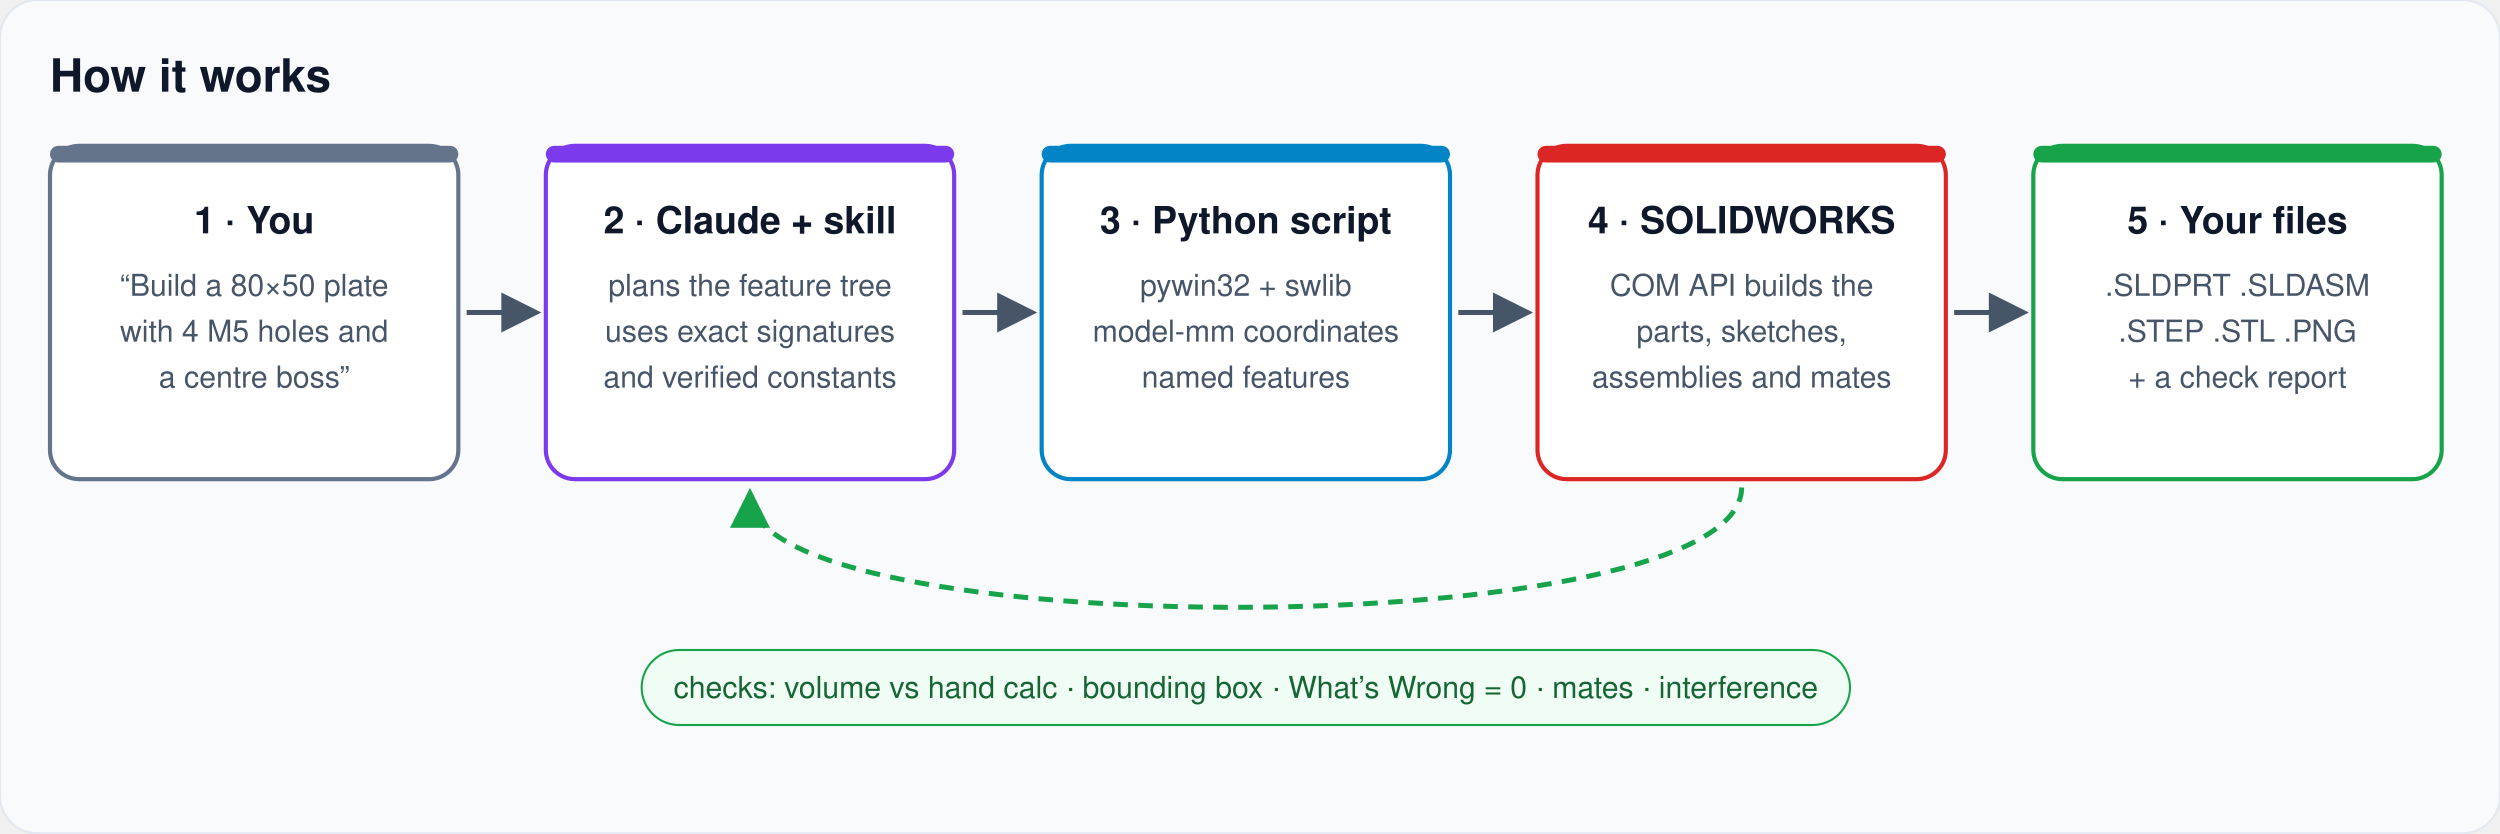
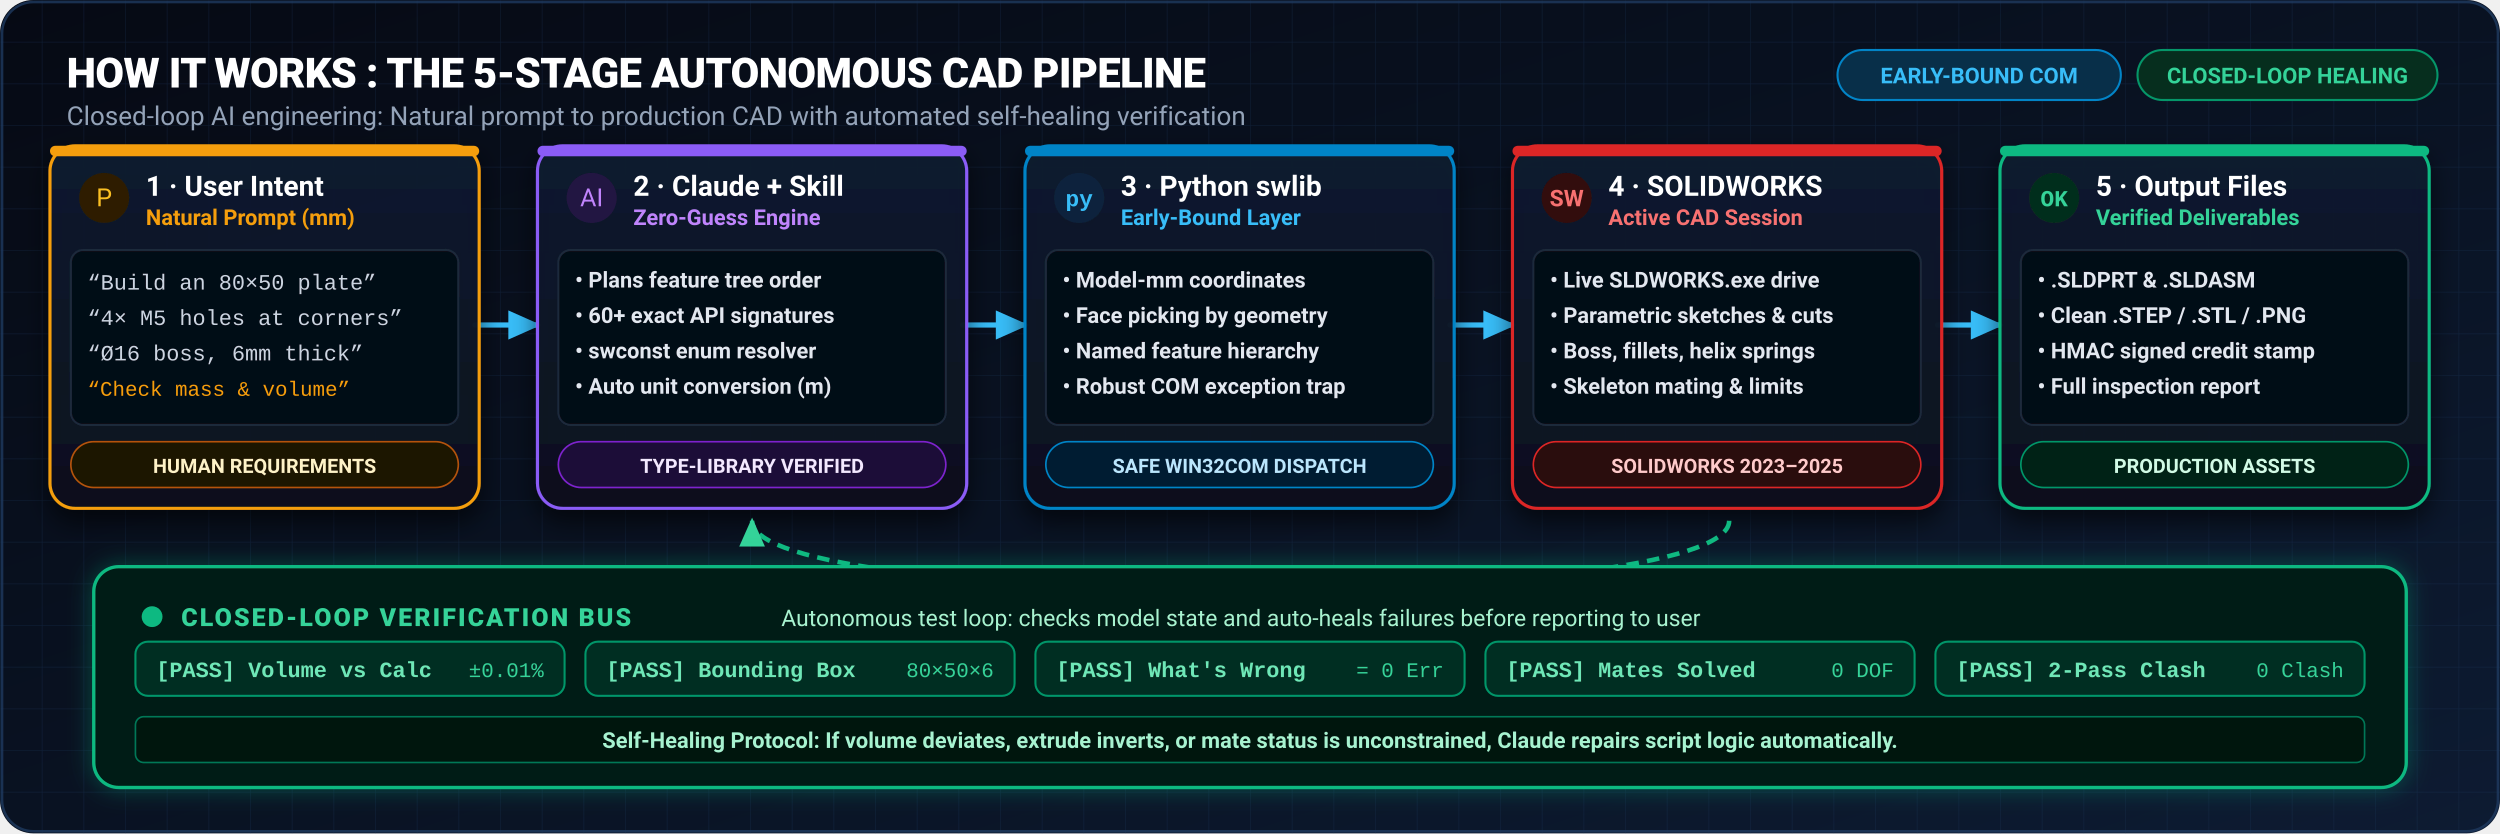
- <svg xmlns="http://www.w3.org/2000/svg" width="1200" height="400" viewBox="0 0 1200 400" role="img" aria-label="How the skill works">
+ <svg xmlns="http://www.w3.org/2000/svg" width="1200" height="400" viewBox="0 0 1200 400" role="img" aria-label="How the SOLIDWORKS API Skill Works">
  <defs>
-     <marker id="arr" viewBox="0 0 10 10" refX="5" refY="5" markerWidth="7" markerHeight="7" orient="auto-start-reverse">
-       <path d="M0,1 L9,5 L0,9 z" fill="#fbbf24" />
+     <linearGradient id="h_bg" x1="0%" y1="0%" x2="100%" y2="100%">
+       <stop offset="0%" stop-color="#060a14" />
+       <stop offset="50%" stop-color="#091222" />
+       <stop offset="100%" stop-color="#0d1b32" />
+     </linearGradient>
+     <linearGradient id="h_cardGrad" x1="0%" y1="0%" x2="0%" y2="100%">
+       <stop offset="0%" stop-color="#0d1b30" stop-opacity="0.95" />
+       <stop offset="100%" stop-color="#08101d" stop-opacity="0.98" />
+     </linearGradient>
+     <pattern id="h_grid" width="20" height="20" patternUnits="userSpaceOnUse">
+       <path d="M 20 0 L 0 0 0 20" fill="none" stroke="#1e3a5f" stroke-width="0.5" stroke-opacity="0.4" />
+     </pattern>
+     <filter id="h_shadow" x="-10%" y="-10%" width="120%" height="130%">
+       <feDropShadow dx="0" dy="6" stdDeviation="6" flood-color="#000000" flood-opacity="0.6" />
+     </filter>
+     <filter id="h_glowGreen" x="-20%" y="-20%" width="140%" height="140%">
+       <feDropShadow dx="0" dy="0" stdDeviation="6" flood-color="#10b981" flood-opacity="0.35" />
+     </filter>
+     <marker id="h_flow" viewBox="0 0 10 10" refX="8" refY="5" markerWidth="7" markerHeight="7" orient="auto-start-reverse">
+       <path d="M 0 1 L 9 5 L 0 9 z" fill="#38bdf8" />
    </marker>
-     <linearGradient id="bg" x1="0" y1="0" x2="1" y2="1">
-       <stop offset="0" stop-color="#0b1220" />
-       <stop offset="1" stop-color="#0d2741" />
-     </linearGradient>
-     <pattern id="grid" width="24" height="24" patternUnits="userSpaceOnUse">
-       <path d="M24 0 L0 0 0 24" fill="none" stroke="#1d3a57" stroke-width="0.6" />
-     </pattern>
-     <marker id="flow" viewBox="0 0 10 10" refX="8" refY="5" markerWidth="8" markerHeight="8" orient="auto-start-reverse">
-       <path d="M0,0 L10,5 L0,10 z" fill="#475569" />
-     </marker>
-     <marker id="flowg" viewBox="0 0 10 10" refX="8" refY="5" markerWidth="8" markerHeight="8" orient="auto-start-reverse">
-       <path d="M0,0 L10,5 L0,10 z" fill="#16a34a" />
+     <marker id="h_loopArr" viewBox="0 0 10 10" refX="8" refY="5" markerWidth="7" markerHeight="7" orient="auto-start-reverse">
+       <path d="M 0 1 L 9 5 L 0 9 z" fill="#34d399" />
    </marker>
  </defs>
-   <rect width="1200" height="400" rx="18" fill="#f8fafc" stroke="#e2e8f0" />
-   <text x="24" y="44" fill="#0f172a" font-family="Segoe UI, Helvetica Neue, Helvetica, Arial, sans-serif" font-size="22" font-weight="700">How it works</text>
-   <line x1="224" y1="150.0" x2="256" y2="150.0" stroke="#475569" stroke-width="2.4" marker-end="url(#flow)" />
-   <line x1="462" y1="150.0" x2="494" y2="150.0" stroke="#475569" stroke-width="2.4" marker-end="url(#flow)" />
-   <line x1="700" y1="150.0" x2="732" y2="150.0" stroke="#475569" stroke-width="2.4" marker-end="url(#flow)" />
-   <line x1="938" y1="150.0" x2="970" y2="150.0" stroke="#475569" stroke-width="2.4" marker-end="url(#flow)" />
-   <rect x="24" y="70" width="196" height="160" rx="14" fill="#ffffff" stroke="#64748b" stroke-width="2" />
-   <rect x="24" y="70" width="196" height="8" rx="4" fill="#64748b" />
-   <text x="122.0" y="112" fill="#0f172a" font-family="Segoe UI, Helvetica Neue, Helvetica, Arial, sans-serif" font-size="18" font-weight="700" text-anchor="middle">1 · You</text>
-   <text x="122.0" y="142" fill="#475569" font-family="Segoe UI, Helvetica Neue, Helvetica, Arial, sans-serif" font-size="14.5" text-anchor="middle">“Build a 80×50 plate</text>
-   <text x="122.0" y="164" fill="#475569" font-family="Segoe UI, Helvetica Neue, Helvetica, Arial, sans-serif" font-size="14.5" text-anchor="middle">with 4 M5 holes and</text>
-   <text x="122.0" y="186" fill="#475569" font-family="Segoe UI, Helvetica Neue, Helvetica, Arial, sans-serif" font-size="14.5" text-anchor="middle">a centre boss”</text>
-   <rect x="262" y="70" width="196" height="160" rx="14" fill="#ffffff" stroke="#7c3aed" stroke-width="2" />
-   <rect x="262" y="70" width="196" height="8" rx="4" fill="#7c3aed" />
-   <text x="360.0" y="112" fill="#0f172a" font-family="Segoe UI, Helvetica Neue, Helvetica, Arial, sans-serif" font-size="18" font-weight="700" text-anchor="middle">2 · Claude + skill</text>
-   <text x="360.0" y="142" fill="#475569" font-family="Segoe UI, Helvetica Neue, Helvetica, Arial, sans-serif" font-size="14.5" text-anchor="middle">plans the feature tree</text>
-   <text x="360.0" y="164" fill="#475569" font-family="Segoe UI, Helvetica Neue, Helvetica, Arial, sans-serif" font-size="14.5" text-anchor="middle">uses exact signatures</text>
-   <text x="360.0" y="186" fill="#475569" font-family="Segoe UI, Helvetica Neue, Helvetica, Arial, sans-serif" font-size="14.5" text-anchor="middle">and verified constants</text>
-   <rect x="500" y="70" width="196" height="160" rx="14" fill="#ffffff" stroke="#0284c7" stroke-width="2" />
-   <rect x="500" y="70" width="196" height="8" rx="4" fill="#0284c7" />
-   <text x="598.0" y="112" fill="#0f172a" font-family="Segoe UI, Helvetica Neue, Helvetica, Arial, sans-serif" font-size="18" font-weight="700" text-anchor="middle">3 · Python script</text>
-   <text x="598.0" y="142" fill="#475569" font-family="Segoe UI, Helvetica Neue, Helvetica, Arial, sans-serif" font-size="14.5" text-anchor="middle">pywin32 + swlib</text>
-   <text x="598.0" y="164" fill="#475569" font-family="Segoe UI, Helvetica Neue, Helvetica, Arial, sans-serif" font-size="14.5" text-anchor="middle">model-mm coordinates</text>
-   <text x="598.0" y="186" fill="#475569" font-family="Segoe UI, Helvetica Neue, Helvetica, Arial, sans-serif" font-size="14.5" text-anchor="middle">named features</text>
-   <rect x="738" y="70" width="196" height="160" rx="14" fill="#ffffff" stroke="#dc2626" stroke-width="2" />
-   <rect x="738" y="70" width="196" height="8" rx="4" fill="#dc2626" />
-   <text x="836.0" y="112" fill="#0f172a" font-family="Segoe UI, Helvetica Neue, Helvetica, Arial, sans-serif" font-size="18" font-weight="700" text-anchor="middle">4 · SOLIDWORKS</text>
-   <text x="836.0" y="142" fill="#475569" font-family="Segoe UI, Helvetica Neue, Helvetica, Arial, sans-serif" font-size="14.5" text-anchor="middle">COM API builds the</text>
-   <text x="836.0" y="164" fill="#475569" font-family="Segoe UI, Helvetica Neue, Helvetica, Arial, sans-serif" font-size="14.5" text-anchor="middle">parts, sketches,</text>
-   <text x="836.0" y="186" fill="#475569" font-family="Segoe UI, Helvetica Neue, Helvetica, Arial, sans-serif" font-size="14.5" text-anchor="middle">assemblies and mates</text>
-   <rect x="976" y="70" width="196" height="160" rx="14" fill="#ffffff" stroke="#16a34a" stroke-width="2" />
-   <rect x="976" y="70" width="196" height="8" rx="4" fill="#16a34a" />
-   <text x="1074.0" y="112" fill="#0f172a" font-family="Segoe UI, Helvetica Neue, Helvetica, Arial, sans-serif" font-size="18" font-weight="700" text-anchor="middle">5 · Your files</text>
-   <text x="1074.0" y="142" fill="#475569" font-family="Segoe UI, Helvetica Neue, Helvetica, Arial, sans-serif" font-size="14.5" text-anchor="middle">.SLDPRT  .SLDASM</text>
-   <text x="1074.0" y="164" fill="#475569" font-family="Segoe UI, Helvetica Neue, Helvetica, Arial, sans-serif" font-size="14.5" text-anchor="middle">.STEP  .STL  .PNG</text>
-   <text x="1074.0" y="186" fill="#475569" font-family="Segoe UI, Helvetica Neue, Helvetica, Arial, sans-serif" font-size="14.5" text-anchor="middle">+ a check report</text>
-   <path d="M836.0,234 C836.0,310 360.0,310 360.0,238" fill="none" stroke="#16a34a" stroke-width="2.4" stroke-dasharray="7 5" marker-end="url(#flowg)" />
-   <rect x="308.0" y="312" width="580" height="36" rx="18" fill="#f0fdf4" stroke="#16a34a" />
-   <text x="598.0" y="335" fill="#166534" font-family="Segoe UI, Helvetica Neue, Helvetica, Arial, sans-serif" font-size="14.5" text-anchor="middle">checks: volume vs hand calc · bounding box · What’s Wrong = 0 · mates · interference</text>
+   <style>
+     .mono { font-family: "Cascadia Code", "SF Mono", Consolas, "Liberation Mono", Menlo, monospace; }
+     .sans { font-family: -apple-system, BlinkMacSystemFont, "Segoe UI", Roboto, Helvetica, Arial, sans-serif; }
+   </style>
+   <rect width="1200" height="400" rx="16" fill="url(#h_bg)" />
+   <rect width="1200" height="400" rx="16" fill="url(#h_grid)" />
+   <rect width="1198" height="398" x="1" y="1" rx="15" fill="none" stroke="#1e3a5f" stroke-width="1.2" stroke-opacity="0.8" />
+   <g transform="translate(32, 18)">
+     <text x="0" y="24" class="sans" font-size="20" font-weight="800" fill="#ffffff" letter-spacing="-0.3">HOW IT WORKS : THE 5-STAGE AUTONOMOUS CAD PIPELINE</text>
+     <text x="0" y="42" class="sans" font-size="12.5" fill="#94a3b8">Closed-loop AI engineering: Natural prompt to production CAD with automated self-healing verification</text>
+     <g transform="translate(850, 6)">
+       <rect width="136" height="24" rx="12" fill="#082f49" stroke="#0284c7" stroke-width="1" />
+       <text x="68" y="16" class="sans" font-size="10.5" font-weight="700" fill="#38bdf8" text-anchor="middle">EARLY-BOUND COM</text>
+       <rect x="144" y="0" width="144" height="24" rx="12" fill="#062e1e" stroke="#059669" stroke-width="1" />
+       <text x="216" y="16" class="sans" font-size="10.5" font-weight="700" fill="#34d399" text-anchor="middle">CLOSED-LOOP HEALING</text>
+     </g>
+   </g>
+   <g stroke="#38bdf8" stroke-width="2.5" fill="none" stroke-linecap="round">
+     <line x1="228" y1="156" x2="258" y2="156" marker-end="url(#h_flow)" />
+     <line x1="462" y1="156" x2="492" y2="156" marker-end="url(#h_flow)" />
+     <line x1="696" y1="156" x2="726" y2="156" marker-end="url(#h_flow)" />
+     <line x1="930" y1="156" x2="960" y2="156" marker-end="url(#h_flow)" />
+   </g>
+   <g transform="translate(24, 70)" filter="url(#h_shadow)">
+     <rect width="206" height="174" rx="12" fill="url(#h_cardGrad)" stroke="#f59e0b" stroke-width="1.5" />
+     <rect width="206" height="5" rx="2.5" fill="#f59e0b" />
+     <circle cx="26" cy="25" r="12" fill="#2d1c03" />
+     <text x="26" y="29" class="sans" font-size="12" fill="#fbbf24" text-anchor="middle">P</text>
+     <text x="46" y="24" class="sans" font-size="13.5" font-weight="700" fill="#ffffff">1 · User Intent</text>
+     <text x="46" y="38" class="sans" font-size="10.5" fill="#f59e0b" font-weight="600">Natural Prompt (mm)</text>
+     <rect x="10" y="50" width="186" height="84" rx="6" fill="#050a14" stroke="#1e293b" stroke-width="1" />
+     <text x="18" y="69" class="mono" font-size="10.5" fill="#cbd5e1">“Build an 80×50 plate”</text>
+     <text x="18" y="86" class="mono" font-size="10.5" fill="#cbd5e1">“4× M5 holes at corners”</text>
+     <text x="18" y="103" class="mono" font-size="10.5" fill="#cbd5e1">“Ø16 boss, 6mm thick”</text>
+     <text x="18" y="120" class="mono" font-size="10" fill="#f59e0b">“Check mass &amp; volume”</text>
+     <rect x="10" y="142" width="186" height="22" rx="11" fill="#1f1402" stroke="#b45309" stroke-width="0.8" />
+     <text x="103" y="157" class="sans" font-size="9.5" font-weight="700" fill="#fef3c7" text-anchor="middle">HUMAN REQUIREMENTS</text>
+   </g>
+   <g transform="translate(258, 70)" filter="url(#h_shadow)">
+     <rect width="206" height="174" rx="12" fill="url(#h_cardGrad)" stroke="#8b5cf6" stroke-width="1.5" />
+     <rect width="206" height="5" rx="2.5" fill="#8b5cf6" />
+     <circle cx="26" cy="25" r="12" fill="#241442" />
+     <text x="26" y="29" class="sans" font-size="12" fill="#c084fc" text-anchor="middle">AI</text>
+     <text x="46" y="24" class="sans" font-size="13.5" font-weight="700" fill="#ffffff">2 · Claude + Skill</text>
+     <text x="46" y="38" class="sans" font-size="10.5" fill="#c084fc" font-weight="600">Zero-Guess Engine</text>
+     <rect x="10" y="50" width="186" height="84" rx="6" fill="#050a14" stroke="#1e293b" stroke-width="1" />
+     <text x="18" y="68" class="sans" font-size="10.5" font-weight="600" fill="#e2e8f0">• Plans feature tree order</text>
+     <text x="18" y="85" class="sans" font-size="10.5" font-weight="600" fill="#e2e8f0">• 60+ exact API signatures</text>
+     <text x="18" y="102" class="sans" font-size="10.5" font-weight="600" fill="#e2e8f0">• swconst enum resolver</text>
+     <text x="18" y="119" class="sans" font-size="10.5" font-weight="600" fill="#e2e8f0">• Auto unit conversion (m)</text>
+     <rect x="10" y="142" width="186" height="22" rx="11" fill="#1e1038" stroke="#7e22ce" stroke-width="0.8" />
+     <text x="103" y="157" class="sans" font-size="9.5" font-weight="700" fill="#f3e8ff" text-anchor="middle">TYPE-LIBRARY VERIFIED</text>
+   </g>
+   <g transform="translate(492, 70)" filter="url(#h_shadow)">
+     <rect width="206" height="174" rx="12" fill="url(#h_cardGrad)" stroke="#0284c7" stroke-width="1.5" />
+     <rect width="206" height="5" rx="2.5" fill="#0284c7" />
+     <circle cx="26" cy="25" r="12" fill="#0c233c" />
+     <text x="26" y="29" class="mono" font-size="11" font-weight="700" fill="#38bdf8" text-anchor="middle">py</text>
+     <text x="46" y="24" class="sans" font-size="13.5" font-weight="700" fill="#ffffff">3 · Python swlib</text>
+     <text x="46" y="38" class="sans" font-size="10.5" fill="#38bdf8" font-weight="600">Early-Bound Layer</text>
+     <rect x="10" y="50" width="186" height="84" rx="6" fill="#050a14" stroke="#1e293b" stroke-width="1" />
+     <text x="18" y="68" class="sans" font-size="10.5" font-weight="600" fill="#e2e8f0">• Model-mm coordinates</text>
+     <text x="18" y="85" class="sans" font-size="10.5" font-weight="600" fill="#e2e8f0">• Face picking by geometry</text>
+     <text x="18" y="102" class="sans" font-size="10.5" font-weight="600" fill="#e2e8f0">• Named feature hierarchy</text>
+     <text x="18" y="119" class="sans" font-size="10.5" font-weight="600" fill="#e2e8f0">• Robust COM exception trap</text>
+     <rect x="10" y="142" width="186" height="22" rx="11" fill="#061c33" stroke="#0284c7" stroke-width="0.8" />
+     <text x="103" y="157" class="sans" font-size="9.5" font-weight="700" fill="#bae6fd" text-anchor="middle">SAFE WIN32COM DISPATCH</text>
+   </g>
+   <g transform="translate(726, 70)" filter="url(#h_shadow)">
+     <rect width="206" height="174" rx="12" fill="url(#h_cardGrad)" stroke="#dc2626" stroke-width="1.5" />
+     <rect width="206" height="5" rx="2.5" fill="#dc2626" />
+     <circle cx="26" cy="25" r="12" fill="#330d0d" />
+     <text x="26" y="29" class="sans" font-size="11" font-weight="700" fill="#f87171" text-anchor="middle">SW</text>
+     <text x="46" y="24" class="sans" font-size="13.5" font-weight="700" fill="#ffffff">4 · SOLIDWORKS</text>
+     <text x="46" y="38" class="sans" font-size="10.5" fill="#f87171" font-weight="600">Active CAD Session</text>
+     <rect x="10" y="50" width="186" height="84" rx="6" fill="#050a14" stroke="#1e293b" stroke-width="1" />
+     <text x="18" y="68" class="sans" font-size="10.5" font-weight="600" fill="#e2e8f0">• Live SLDWORKS.exe drive</text>
+     <text x="18" y="85" class="sans" font-size="10.5" font-weight="600" fill="#e2e8f0">• Parametric sketches &amp; cuts</text>
+     <text x="18" y="102" class="sans" font-size="10.5" font-weight="600" fill="#e2e8f0">• Boss, fillets, helix springs</text>
+     <text x="18" y="119" class="sans" font-size="10.5" font-weight="600" fill="#e2e8f0">• Skeleton mating &amp; limits</text>
+     <rect x="10" y="142" width="186" height="22" rx="11" fill="#2a0808" stroke="#dc2626" stroke-width="0.8" />
+     <text x="103" y="157" class="sans" font-size="9.5" font-weight="700" fill="#fecaca" text-anchor="middle">SOLIDWORKS 2023–2025</text>
+   </g>
+   <g transform="translate(960, 70)" filter="url(#h_shadow)">
+     <rect width="206" height="174" rx="12" fill="url(#h_cardGrad)" stroke="#10b981" stroke-width="1.5" />
+     <rect width="206" height="5" rx="2.5" fill="#10b981" />
+     <circle cx="26" cy="25" r="12" fill="#062e1e" />
+     <text x="26" y="29" class="mono" font-size="11" font-weight="700" fill="#34d399" text-anchor="middle">OK</text>
+     <text x="46" y="24" class="sans" font-size="13.5" font-weight="700" fill="#ffffff">5 · Output Files</text>
+     <text x="46" y="38" class="sans" font-size="10.5" fill="#34d399" font-weight="600">Verified Deliverables</text>
+     <rect x="10" y="50" width="186" height="84" rx="6" fill="#050a14" stroke="#1e293b" stroke-width="1" />
+     <text x="18" y="68" class="sans" font-size="10.5" font-weight="600" fill="#e2e8f0">• .SLDPRT &amp; .SLDASM</text>
+     <text x="18" y="85" class="sans" font-size="10.5" font-weight="600" fill="#e2e8f0">• Clean .STEP / .STL / .PNG</text>
+     <text x="18" y="102" class="sans" font-size="10.5" font-weight="600" fill="#e2e8f0">• HMAC signed credit stamp</text>
+     <text x="18" y="119" class="sans" font-size="10.5" font-weight="600" fill="#e2e8f0">• Full inspection report</text>
+     <rect x="10" y="142" width="186" height="22" rx="11" fill="#032014" stroke="#059669" stroke-width="0.8" />
+     <text x="103" y="157" class="sans" font-size="9.5" font-weight="700" fill="#d1fae5" text-anchor="middle">PRODUCTION ASSETS</text>
+   </g>
+   <g transform="translate(0, 258)">
+     <path d="M 830, -8 C 830, 36 361, 36 361, -8" fill="none" stroke="#10b981" stroke-width="2.2" stroke-dasharray="6 4" marker-end="url(#h_loopArr)" />
+     <g transform="translate(45, 14)" filter="url(#h_glowGreen)">
+       <rect width="1110" height="106" rx="12" fill="#041a14" stroke="#10b981" stroke-width="1.6" />
+       <g transform="translate(20, 16)">
+         <circle cx="8" cy="8" r="5" fill="#10b981">
+           <animate attributeName="opacity" values="1;0.3;1" dur="1.5s" repeatCount="indefinite" />
+         </circle>
+         <text x="22" y="12.5" class="sans" font-size="12" font-weight="800" fill="#34d399" letter-spacing="1">CLOSED-LOOP VERIFICATION BUS</text>
+         <text x="310" y="12.5" class="sans" font-size="11" fill="#a7f3d0">Autonomous test loop: checks model state and auto-heals failures before reporting to user</text>
+       </g>
+       <g transform="translate(20, 36)">
+         <g transform="translate(0, 0)">
+           <rect width="206" height="26" rx="6" fill="#062e22" stroke="#059669" stroke-width="1" />
+           <text x="10" y="17" class="mono" font-size="10.5" font-weight="700" fill="#6ee7b7">[PASS] Volume vs Calc</text>
+           <text x="196" y="17" class="mono" font-size="10" fill="#34d399" text-anchor="end">±0.01%</text>
+         </g>
+         <g transform="translate(216, 0)">
+           <rect width="206" height="26" rx="6" fill="#062e22" stroke="#059669" stroke-width="1" />
+           <text x="10" y="17" class="mono" font-size="10.5" font-weight="700" fill="#6ee7b7">[PASS] Bounding Box</text>
+           <text x="196" y="17" class="mono" font-size="10" fill="#34d399" text-anchor="end">80×50×6</text>
+         </g>
+         <g transform="translate(432, 0)">
+           <rect width="206" height="26" rx="6" fill="#062e22" stroke="#059669" stroke-width="1" />
+           <text x="10" y="17" class="mono" font-size="10.5" font-weight="700" fill="#6ee7b7">[PASS] What's Wrong</text>
+           <text x="196" y="17" class="mono" font-size="10" fill="#34d399" text-anchor="end">= 0 Err</text>
+         </g>
+         <g transform="translate(648, 0)">
+           <rect width="206" height="26" rx="6" fill="#062e22" stroke="#059669" stroke-width="1" />
+           <text x="10" y="17" class="mono" font-size="10.5" font-weight="700" fill="#6ee7b7">[PASS] Mates Solved</text>
+           <text x="196" y="17" class="mono" font-size="10" fill="#34d399" text-anchor="end">0 DOF</text>
+         </g>
+         <g transform="translate(864, 0)">
+           <rect width="206" height="26" rx="6" fill="#062e22" stroke="#059669" stroke-width="1" />
+           <text x="10" y="17" class="mono" font-size="10.5" font-weight="700" fill="#6ee7b7">[PASS] 2-Pass Clash</text>
+           <text x="196" y="17" class="mono" font-size="10" fill="#34d399" text-anchor="end">0 Clash</text>
+         </g>
+       </g>
+       <g transform="translate(20, 72)">
+         <rect width="1070" height="22" rx="4" fill="#02140f" stroke="#047857" stroke-width="0.8" />
+         <text x="535" y="15" class="sans" font-size="10.5" font-weight="600" fill="#a7f3d0" text-anchor="middle">
+           Self-Healing Protocol: If volume deviates, extrude inverts, or mate status is unconstrained, Claude repairs script logic automatically.
+         </text>
+       </g>
+     </g>
+   </g>
</svg>
